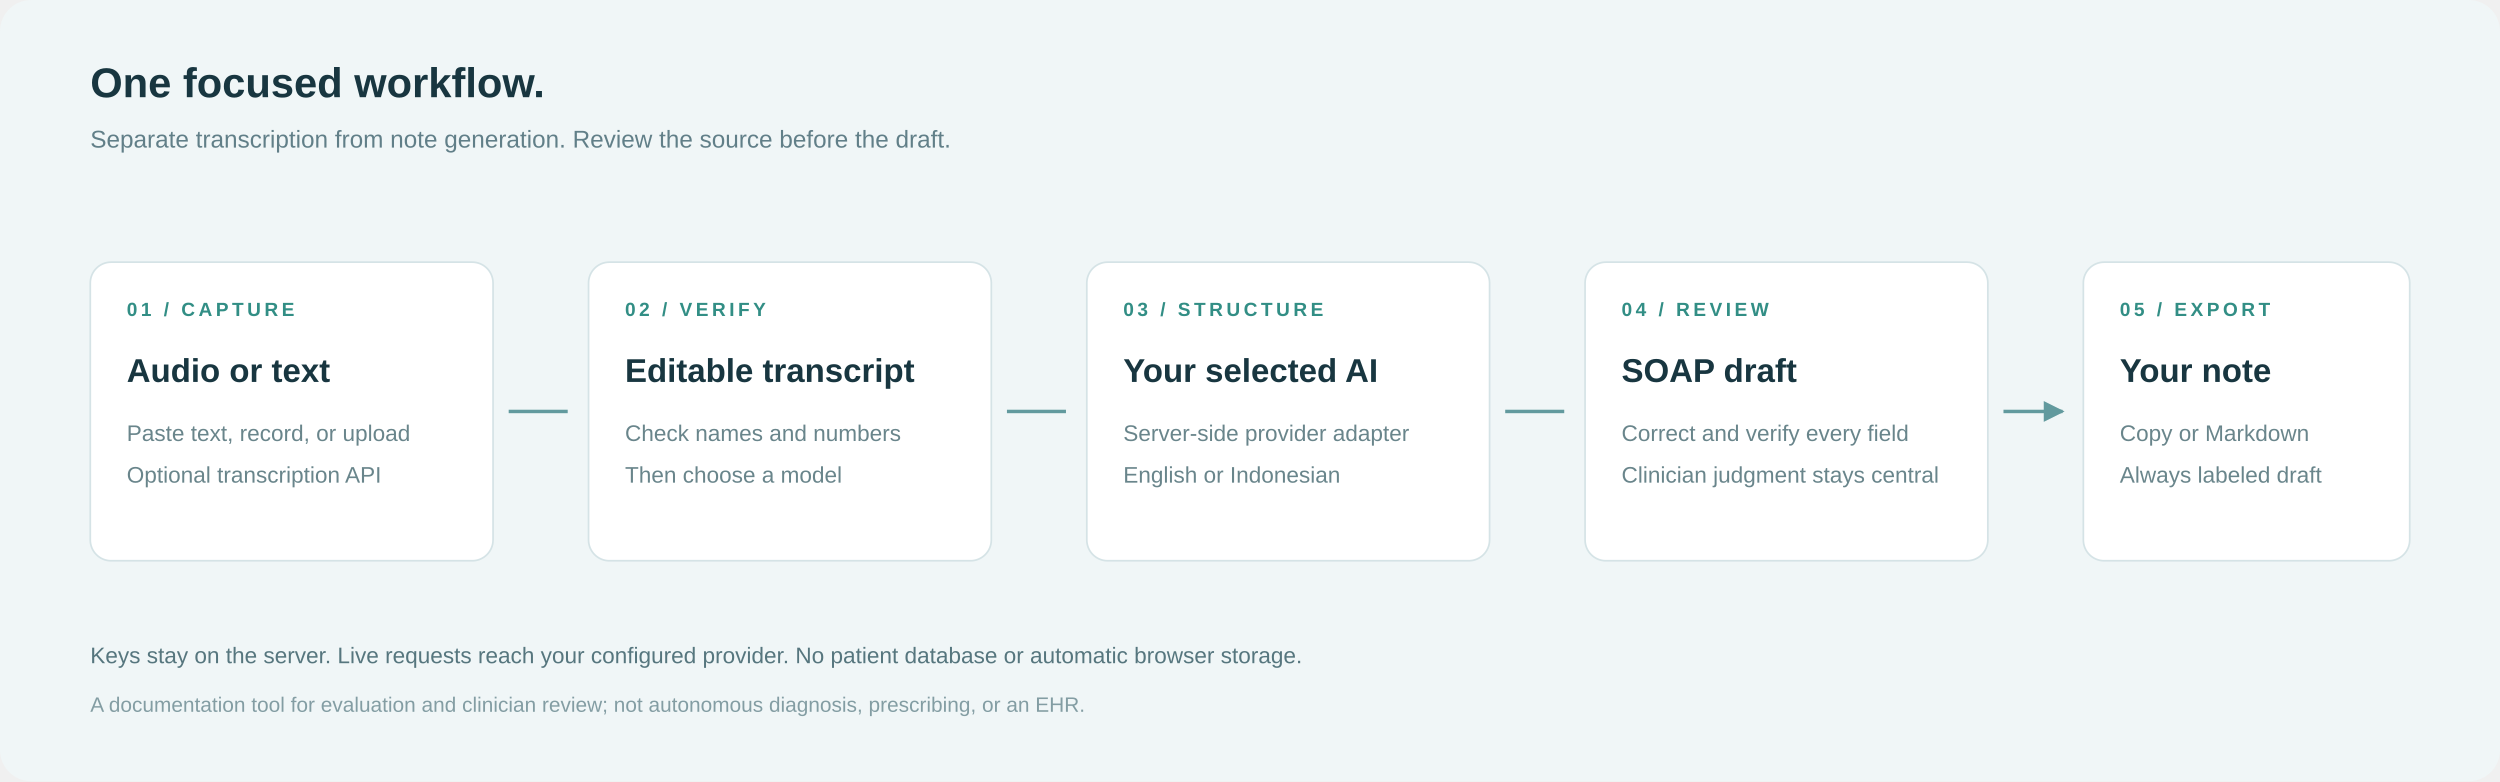
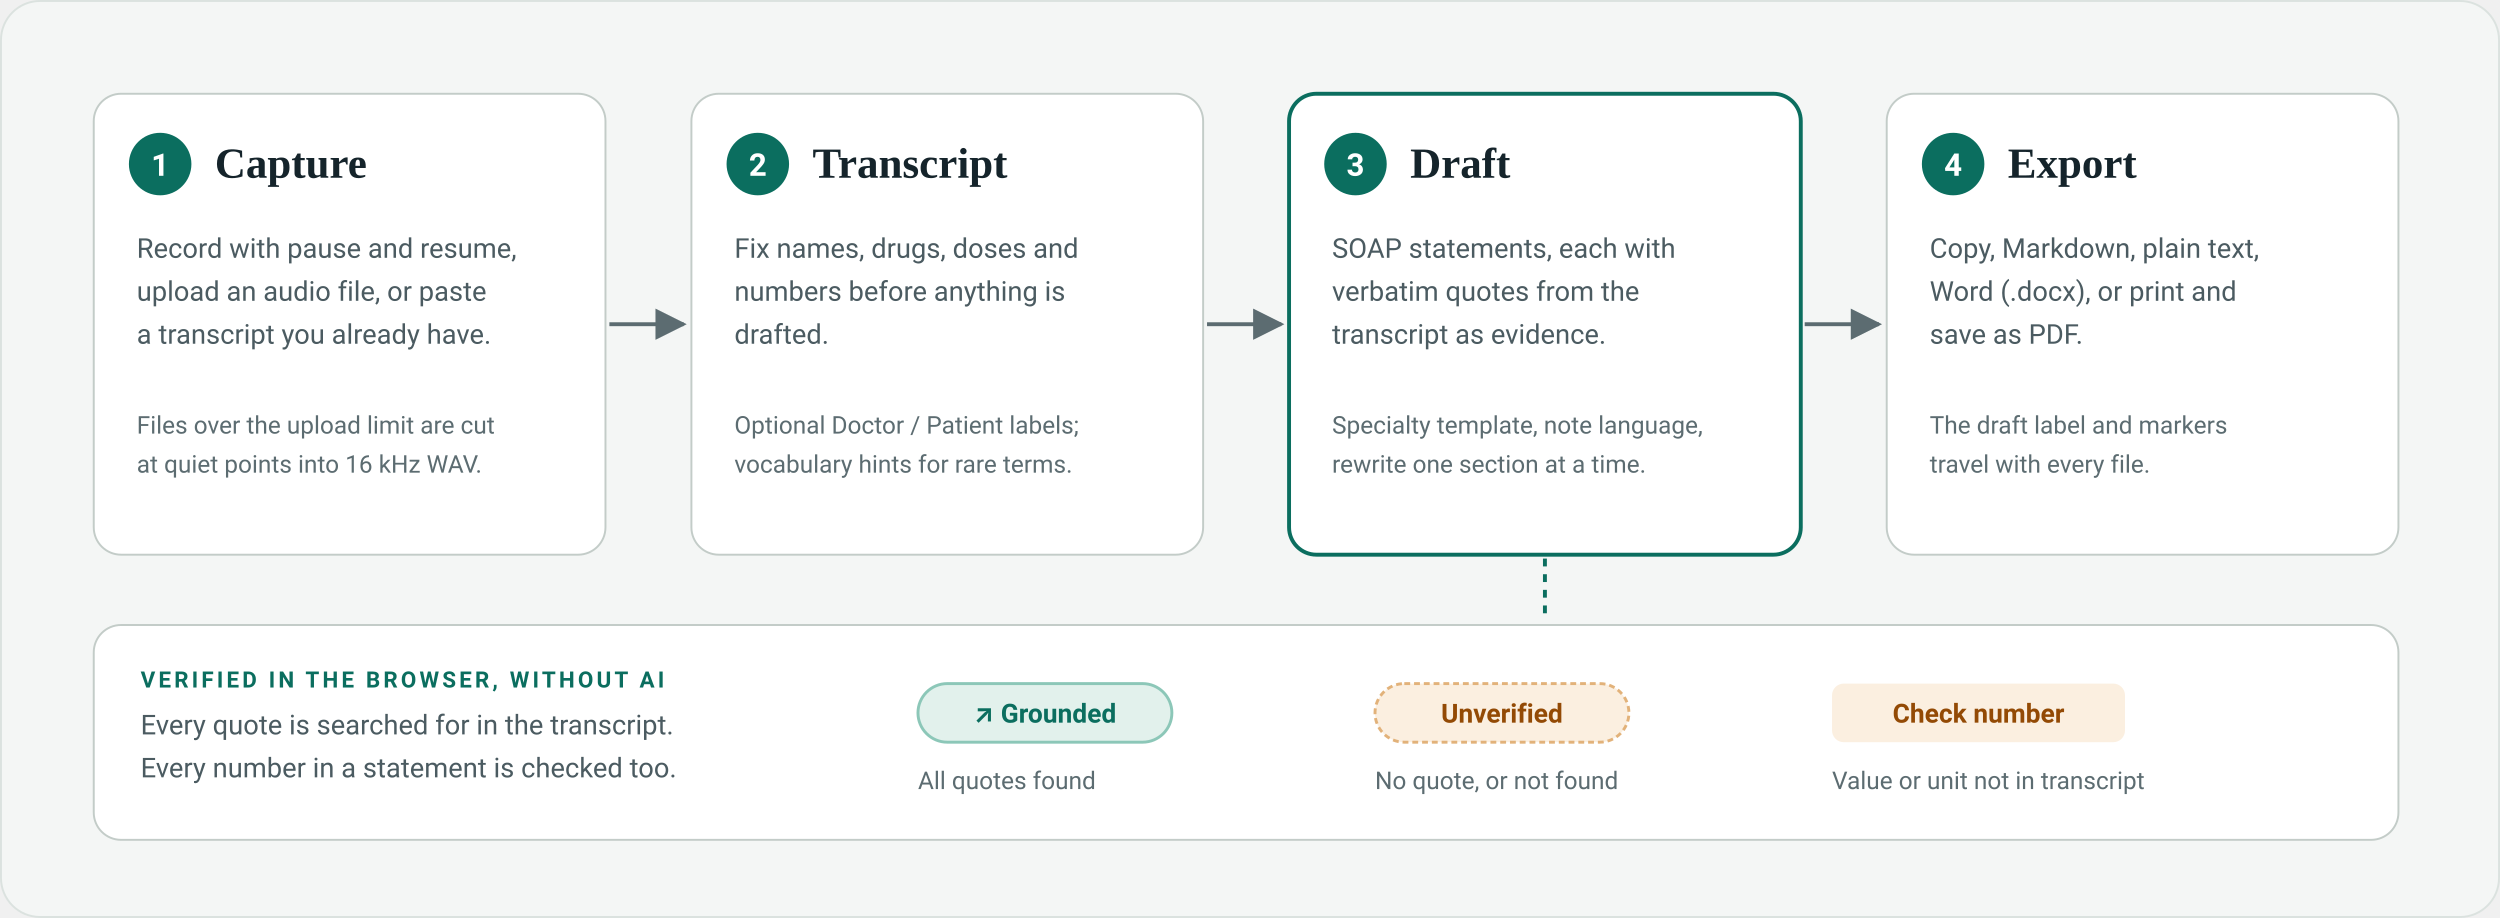
- <svg xmlns="http://www.w3.org/2000/svg" width="1440" height="450" viewBox="0 0 1440 450" role="img" aria-labelledby="title desc">
+ <svg xmlns="http://www.w3.org/2000/svg" width="1280" height="470" viewBox="0 0 1280 470" role="img" aria-labelledby="wf-title wf-desc">
  <defs>
-     <marker id="arrow" viewBox="0 0 10 10" refX="9" refY="5" markerWidth="6" markerHeight="6" orient="auto-start-reverse">
-       <path d="M0 0l10 5-10 5" fill="#629a9e" />
+     <marker id="wf-arrow" viewBox="0 0 10 10" refX="9" refY="5" markerWidth="8" markerHeight="8" orient="auto">
+       <path d="M0 0 L10 5 L0 10 z" class="arrowhead" />
    </marker>
  </defs>
-   <rect width="1440" height="450" rx="18" fill="#f0f6f7" />
-   <g font-family="Segoe UI,Arial,sans-serif">
-     <text x="52" y="56" fill="#183640" font-size="24" font-weight="650">One focused workflow.</text>
-     <text x="52" y="85" fill="#617f88" font-size="14">Separate transcription from note generation. Review the source before the draft.</text>
-     <g fill="#fff" stroke="#d5e3e6">
-       <rect x="52" y="151" width="232" height="172" rx="12" />
-       <rect x="339" y="151" width="232" height="172" rx="12" />
-       <rect x="626" y="151" width="232" height="172" rx="12" />
-       <rect x="913" y="151" width="232" height="172" rx="12" />
-       <rect x="1200" y="151" width="188" height="172" rx="12" />
-     </g>
-     <g fill="#328e85" font-size="11" font-weight="650" letter-spacing="2">
-       <text x="73" y="182">01 / CAPTURE</text>
-       <text x="360" y="182">02 / VERIFY</text>
-       <text x="647" y="182">03 / STRUCTURE</text>
-       <text x="934" y="182">04 / REVIEW</text>
-       <text x="1221" y="182">05 / EXPORT</text>
-     </g>
-     <g fill="#183640" font-size="19" font-weight="600">
-       <text x="73" y="220">Audio or text</text>
-       <text x="360" y="220">Editable transcript</text>
-       <text x="647" y="220">Your selected AI</text>
-       <text x="934" y="220">SOAP draft</text>
-       <text x="1221" y="220">Your note</text>
-     </g>
-     <g fill="#69858b" font-size="13">
-       <text x="73" y="254">Paste text, record, or upload</text>
-       <text x="73" y="278">Optional transcription API</text>
-       <text x="360" y="254">Check names and numbers</text>
-       <text x="360" y="278">Then choose a model</text>
-       <text x="647" y="254">Server-side provider adapter</text>
-       <text x="647" y="278">English or Indonesian</text>
-       <text x="934" y="254">Correct and verify every field</text>
-       <text x="934" y="278">Clinician judgment stays central</text>
-       <text x="1221" y="254">Copy or Markdown</text>
-       <text x="1221" y="278">Always labeled draft</text>
-     </g>
-     <g stroke="#629a9e" stroke-width="2" marker-end="url(#arrow)">
-       <path d="M293 237h34M580 237h34M867 237h34M1154 237h34" />
-     </g>
-     <text x="52" y="382" fill="#56767e" font-size="13">Keys stay on the server. Live requests reach your configured provider. No patient database or automatic browser storage.</text>
-     <text x="52" y="410" fill="#839da3" font-size="12">A documentation tool for evaluation and clinician review; not autonomous diagnosis, prescribing, or an EHR.</text>
-   </g>
+   <style>
+     .bg { fill: #f4f6f5; stroke: #dbe2df; }
+     .card { fill: #ffffff; stroke: #c3ccc8; }
+     .card-accent { fill: #ffffff; stroke: #0b6e5f; }
+     .ink { fill: #15242b; }
+     .ink2 { fill: #4b5b61; }
+     .ink3 { fill: #5c6c71; }
+     .accent { fill: #0b6e5f; }
+     .on-accent { fill: #ffffff; }
+     .accent-stroke { stroke: #0b6e5f; }
+     .accent-line { stroke: #8cc7b8; }
+     .chip { fill: #e2f1ec; }
+     .review { fill: #934a05; }
+     .review-stroke { stroke: #934a05; }
+     .review-soft { fill: #fbefe0; }
+     .review-line { stroke: #e2b27a; }
+     .arrowhead { fill: #5c6c71; }
+     .connector { stroke: #5c6c71; }
+     .serif { font-family: "Source Serif 4", "Iowan Old Style", Charter, Georgia, "Times New Roman", serif; }
+     .sans { font-family: "Atkinson Hyperlegible Next", "Segoe UI", system-ui, -apple-system, Roboto, "Helvetica Neue", Arial, sans-serif; }
+     @media (prefers-color-scheme: dark) {
+       .bg { fill: #0e1517; stroke: #263538; }
+       .card { fill: #152023; stroke: #34474a; }
+       .card-accent { fill: #152023; stroke: #5cc3ab; }
+       .ink { fill: #e3eae8; }
+       .ink2 { fill: #a3b3b2; }
+       .ink3 { fill: #8a9b9b; }
+       .accent { fill: #5cc3ab; }
+       .on-accent { fill: #082420; }
+       .accent-stroke { stroke: #5cc3ab; }
+       .accent-line { stroke: #2f7566; }
+       .chip { fill: #15332d; }
+       .review { fill: #eaa65c; }
+       .review-stroke { stroke: #eaa65c; }
+       .review-soft { fill: #33240f; }
+       .review-line { stroke: #7a5226; }
+       .arrowhead { fill: #8a9b9b; }
+       .connector { stroke: #8a9b9b; }
+     }
+   </style>
+   <rect class="bg" x="0.5" y="0.5" width="1279" height="469" rx="20" />
+   <rect class="card" x="48" y="48" width="262" height="236" rx="14" />
+   <circle class="accent" cx="82" cy="84" r="16" />
+   <text class="sans on-accent" x="82" y="90" font-size="16" font-weight="700" text-anchor="middle">1</text>
+   <text class="serif ink" x="110" y="91" font-size="22" font-weight="600">Capture</text>
+   <text class="sans ink2" x="70" y="132" font-size="14">Record with pause and resume,</text>
+   <text class="sans ink2" x="70" y="154" font-size="14">upload an audio file, or paste</text>
+   <text class="sans ink2" x="70" y="176" font-size="14">a transcript you already have.</text>
+   <text class="sans ink3" x="70" y="222" font-size="12.5">Files over the upload limit are cut</text>
+   <text class="sans ink3" x="70" y="242" font-size="12.5">at quiet points into 16 kHz WAV.</text>
+   <rect class="card" x="354" y="48" width="262" height="236" rx="14" />
+   <circle class="accent" cx="388" cy="84" r="16" />
+   <text class="sans on-accent" x="388" y="90" font-size="16" font-weight="700" text-anchor="middle">2</text>
+   <text class="serif ink" x="416" y="91" font-size="22" font-weight="600">Transcript</text>
+   <text class="sans ink2" x="376" y="132" font-size="14">Fix names, drugs, doses and</text>
+   <text class="sans ink2" x="376" y="154" font-size="14">numbers before anything is</text>
+   <text class="sans ink2" x="376" y="176" font-size="14">drafted.</text>
+   <text class="sans ink3" x="376" y="222" font-size="12.5">Optional Doctor / Patient labels;</text>
+   <text class="sans ink3" x="376" y="242" font-size="12.5">vocabulary hints for rare terms.</text>
+   <rect class="card-accent" x="660" y="48" width="262" height="236" rx="14" stroke-width="2" />
+   <circle class="accent" cx="694" cy="84" r="16" />
+   <text class="sans on-accent" x="694" y="90" font-size="16" font-weight="700" text-anchor="middle">3</text>
+   <text class="serif ink" x="722" y="91" font-size="22" font-weight="600">Draft</text>
+   <text class="sans ink2" x="682" y="132" font-size="14">SOAP statements, each with</text>
+   <text class="sans ink2" x="682" y="154" font-size="14">verbatim quotes from the</text>
+   <text class="sans ink2" x="682" y="176" font-size="14">transcript as evidence.</text>
+   <text class="sans ink3" x="682" y="222" font-size="12.5">Specialty template, note language,</text>
+   <text class="sans ink3" x="682" y="242" font-size="12.5">rewrite one section at a time.</text>
+   <rect class="card" x="966" y="48" width="262" height="236" rx="14" />
+   <circle class="accent" cx="1000" cy="84" r="16" />
+   <text class="sans on-accent" x="1000" y="90" font-size="16" font-weight="700" text-anchor="middle">4</text>
+   <text class="serif ink" x="1028" y="91" font-size="22" font-weight="600">Export</text>
+   <text class="sans ink2" x="988" y="132" font-size="14">Copy, Markdown, plain text,</text>
+   <text class="sans ink2" x="988" y="154" font-size="14">Word (.docx), or print and</text>
+   <text class="sans ink2" x="988" y="176" font-size="14">save as PDF.</text>
+   <text class="sans ink3" x="988" y="222" font-size="12.5">The draft label and markers</text>
+   <text class="sans ink3" x="988" y="242" font-size="12.5">travel with every file.</text>
+   <line class="connector" x1="312" y1="166" x2="350" y2="166" stroke-width="2" marker-end="url(#wf-arrow)" />
+   <line class="connector" x1="618" y1="166" x2="656" y2="166" stroke-width="2" marker-end="url(#wf-arrow)" />
+   <line class="connector" x1="924" y1="166" x2="962" y2="166" stroke-width="2" marker-end="url(#wf-arrow)" />
+   <path class="accent-stroke" d="M791 286 V 318" stroke-width="2" stroke-dasharray="4 4" fill="none" />
+   <rect class="card" x="48" y="320" width="1180" height="110" rx="14" />
+   <text class="sans accent" x="72" y="352" font-size="11.5" font-weight="700" letter-spacing="1.6">VERIFIED IN THE BROWSER, WITHOUT AI</text>
+   <text class="sans ink2" x="72" y="376" font-size="14">Every quote is searched for in the transcript.</text>
+   <text class="sans ink2" x="72" y="398" font-size="14">Every number in a statement is checked too.</text>
+   <rect class="chip" x="470" y="350" width="130" height="30" rx="15" />
+   <rect x="470" y="350" width="130" height="30" rx="15" fill="none" class="accent-line" stroke-width="1.5" />
+   <text class="sans accent" x="535" y="370" font-size="13.5" font-weight="700" text-anchor="middle">↗ Grounded</text>
+   <text class="sans ink3" x="470" y="404" font-size="12.5">All quotes found</text>
+   <rect class="review-soft" x="704" y="350" width="130" height="30" rx="15" />
+   <rect x="704" y="350" width="130" height="30" rx="15" fill="none" class="review-line" stroke-width="1.5" stroke-dasharray="3 2" />
+   <text class="sans review" x="769" y="370" font-size="13.5" font-weight="700" text-anchor="middle">Unverified</text>
+   <text class="sans ink3" x="704" y="404" font-size="12.5">No quote, or not found</text>
+   <rect class="review-soft" x="938" y="350" width="150" height="30" rx="6" />
+   <text class="sans review" x="1013" y="370" font-size="13.5" font-weight="700" text-anchor="middle">Check number</text>
+   <text class="sans ink3" x="938" y="404" font-size="12.5">Value or unit not in transcript</text>
</svg>
